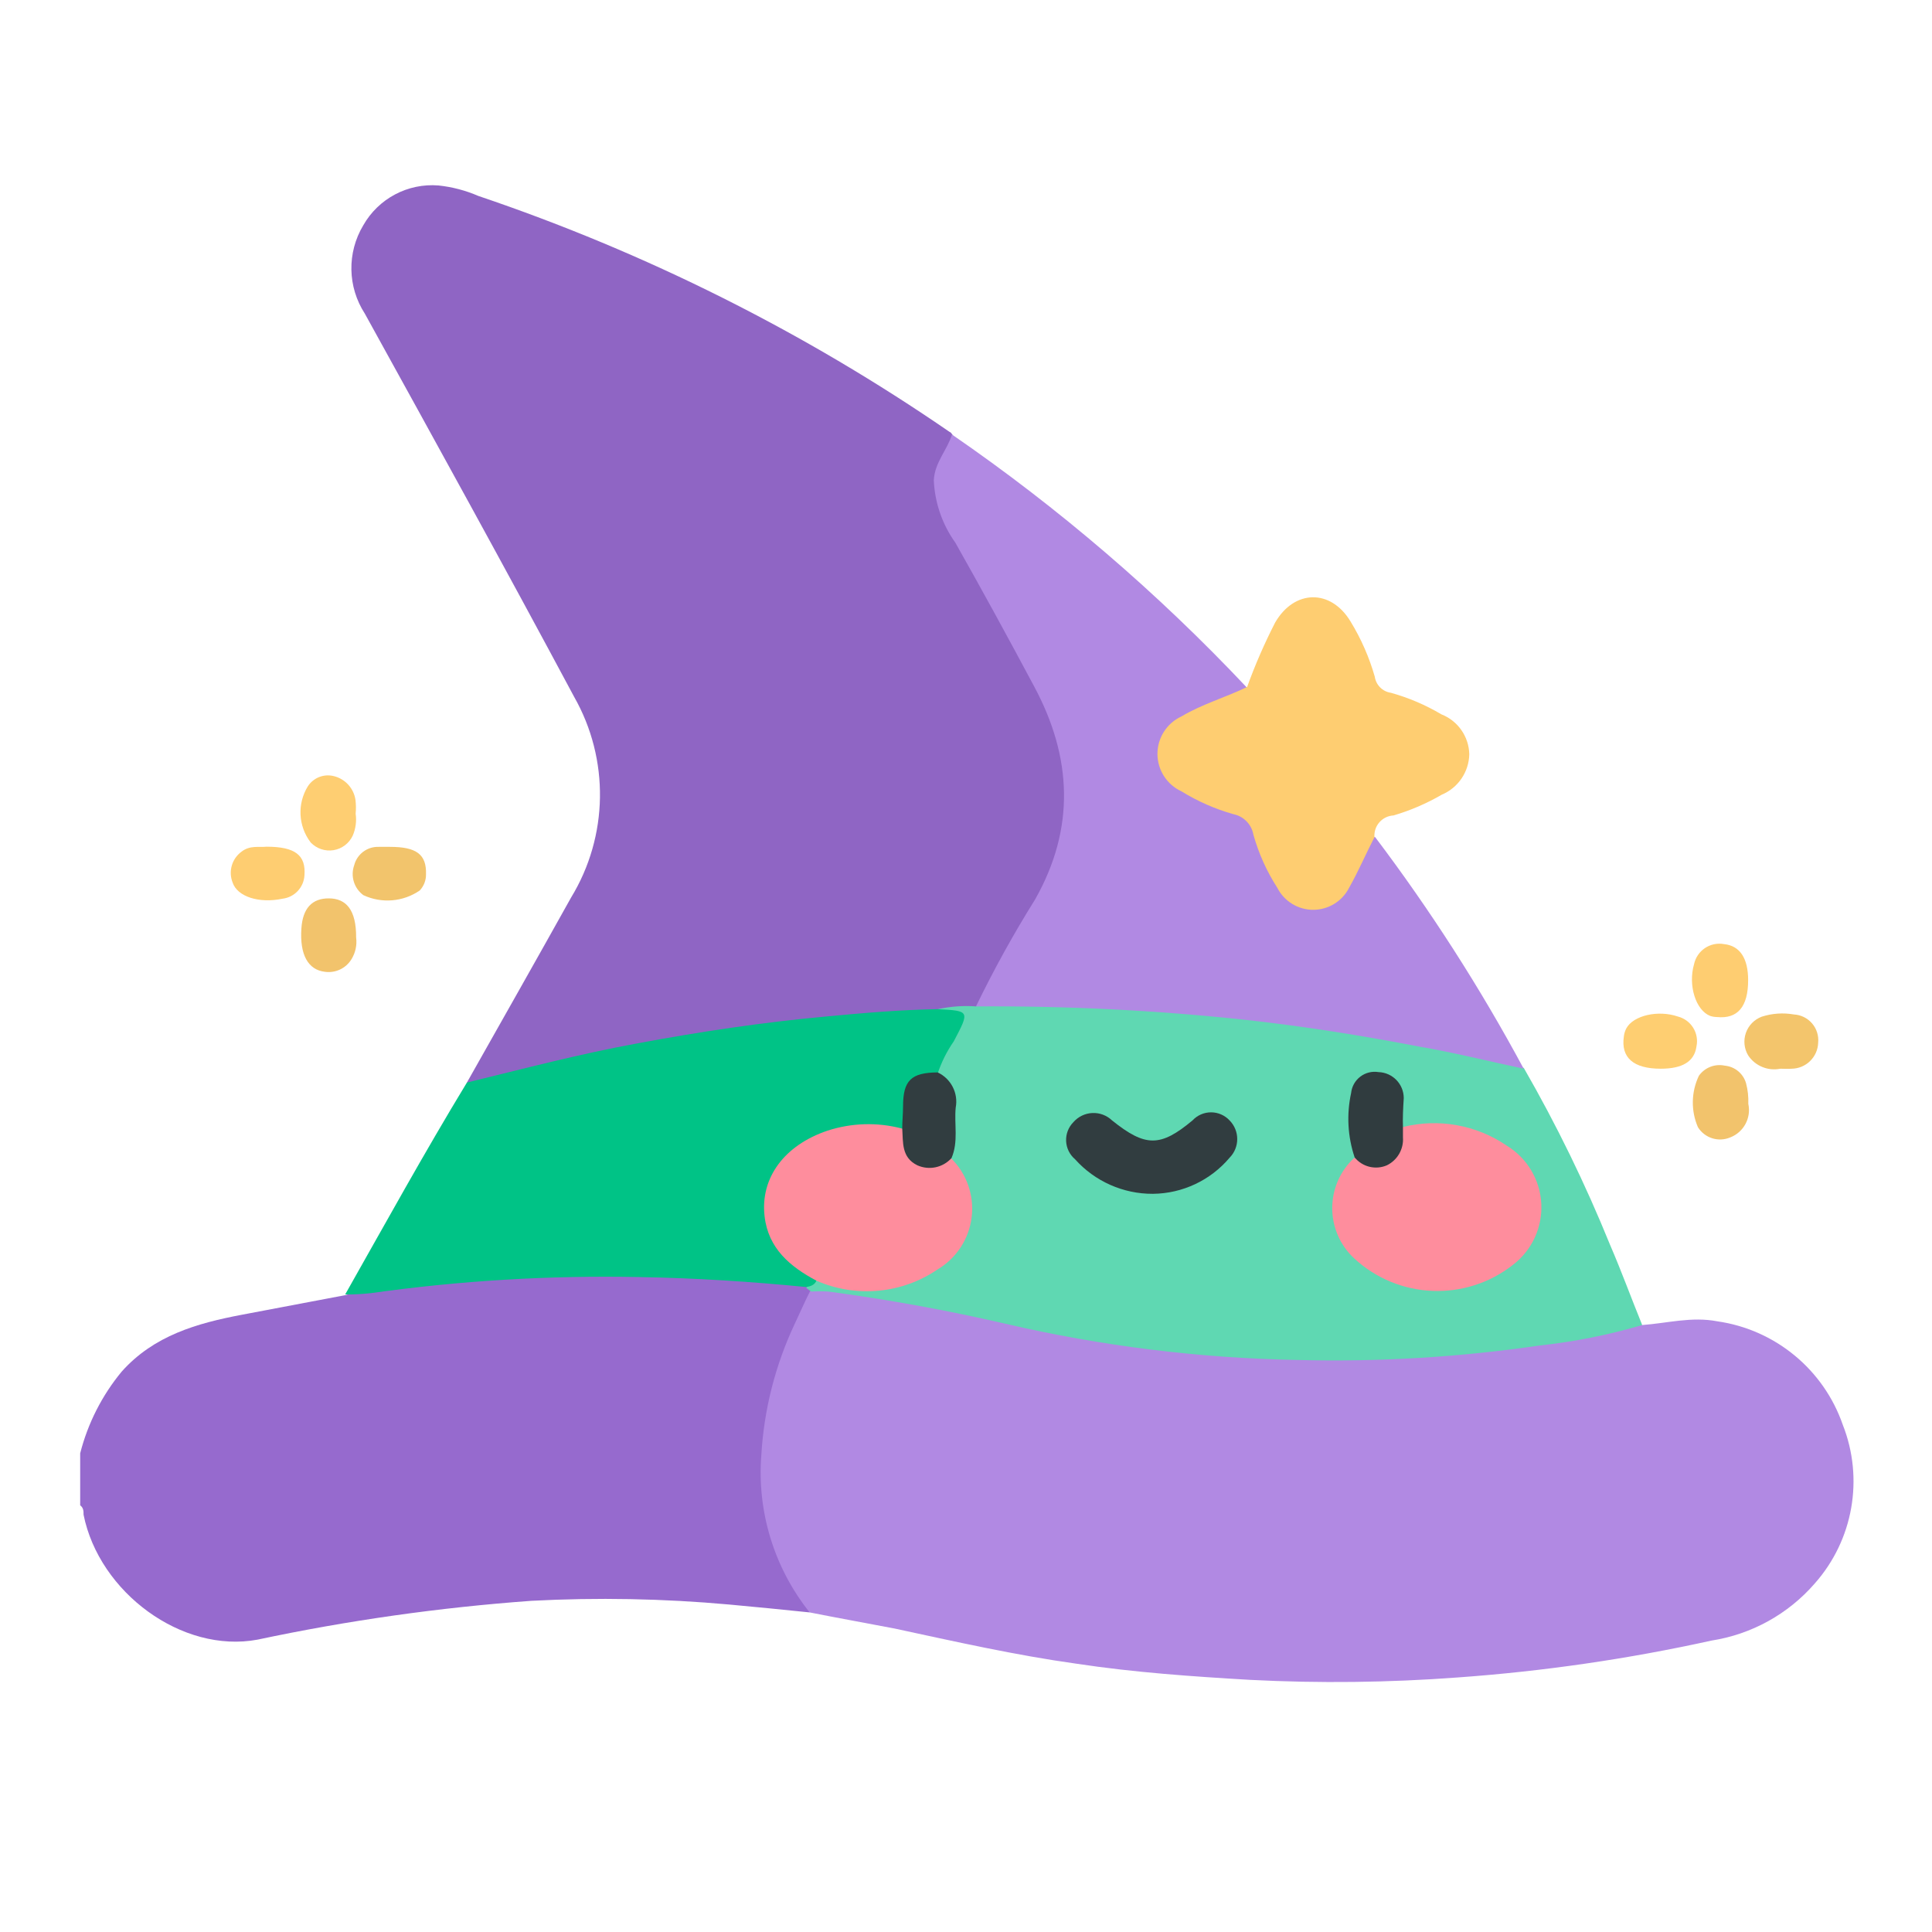
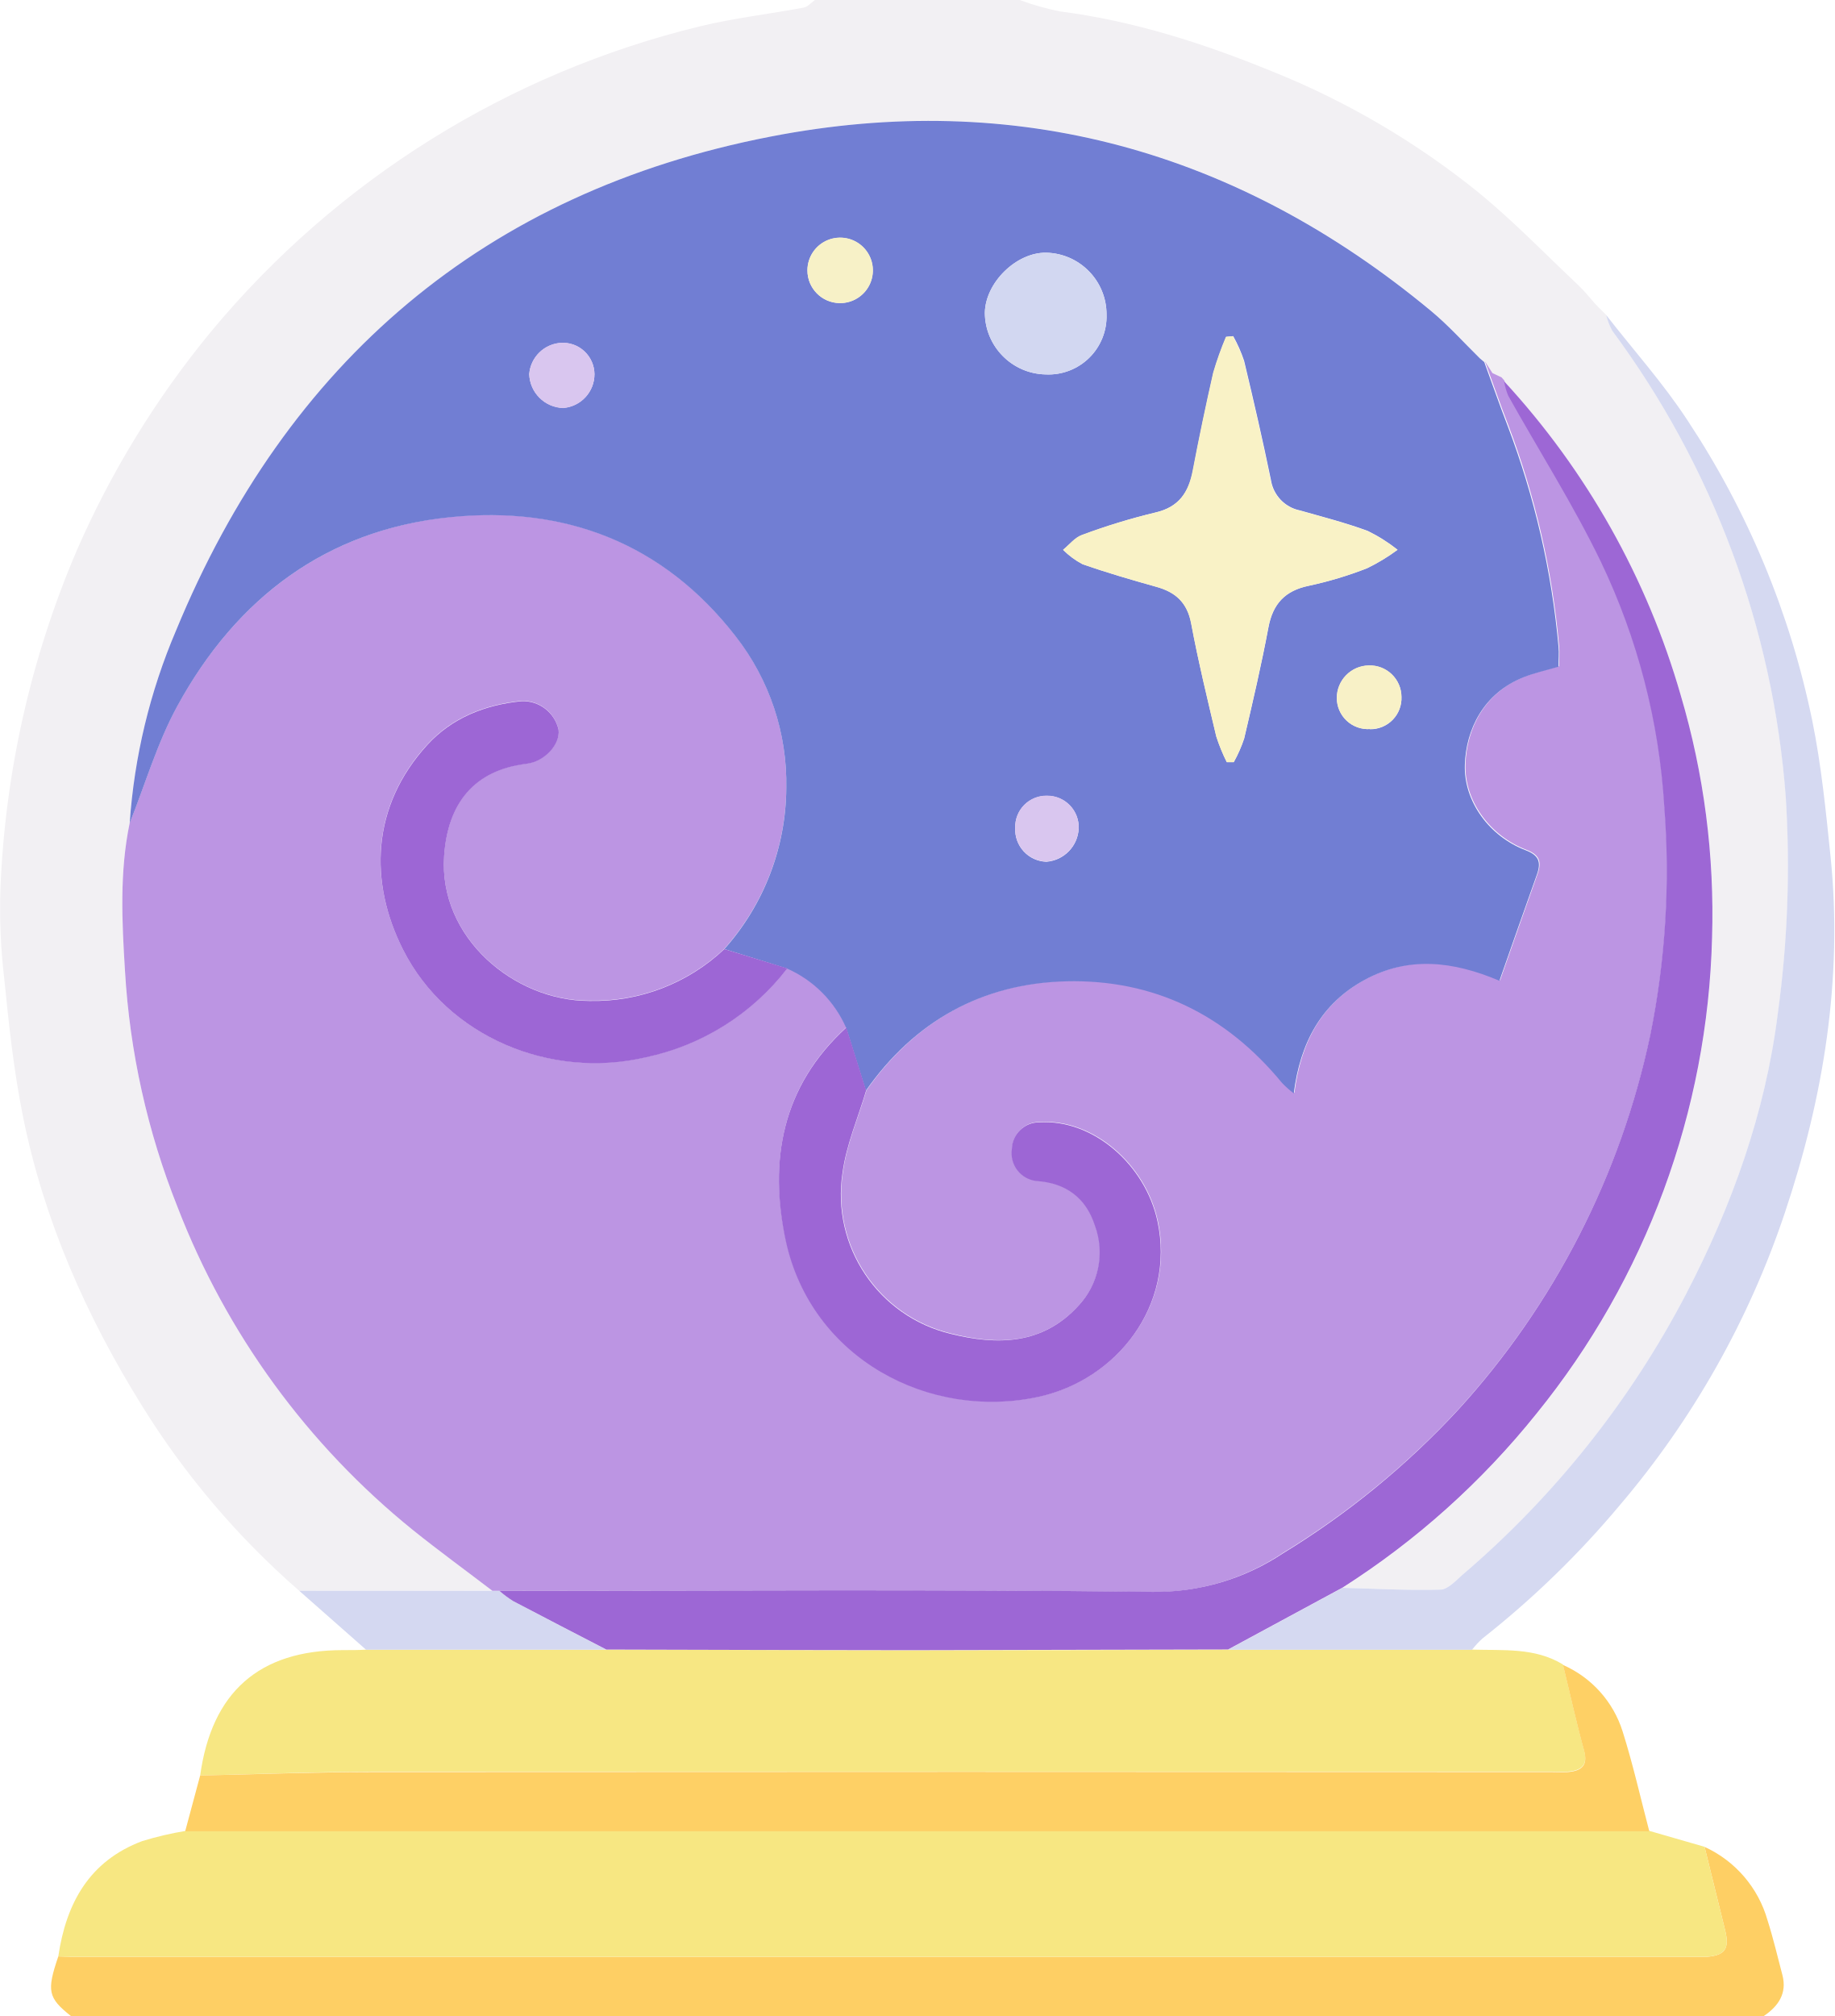
- <svg xmlns="http://www.w3.org/2000/svg" id="图层_1" data-name="图层 1" viewBox="0 0 120 120">
+ <svg xmlns="http://www.w3.org/2000/svg" id="图层_1" data-name="图层 1" viewBox="0 0 262.1 288">
  <defs>
-     <style>.cls-1{fill:#966ace;}.cls-2{fill:#8f65c4;}.cls-3{fill:#b189e3;}.cls-4{fill:#5fd8b2;}.cls-5{fill:#00c386;}.cls-6{fill:#fecd71;}.cls-7{fill:#fece72;}.cls-8{fill:#f2c36c;}.cls-9{fill:#fece71;}.cls-10{fill:#f3c56c;}.cls-11{fill:#f2c46c;}.cls-12{fill:#fe8d9d;}.cls-13{fill:#313d40;}.cls-14{fill:#303c3f;}</style>
+     <style>.cls-1{fill:#f2f0f3;}.cls-2{fill:#fecf64;}.cls-3{fill:#f7e782;}.cls-4{fill:#f7e783;}.cls-5{fill:#fed065;}.cls-6{fill:#d5d9f1;}.cls-7{fill:#d4d8f1;}.cls-8{fill:#bc95e3;}.cls-9{fill:#717ed3;}.cls-10{fill:#9d67d5;}.cls-11{fill:#9d66d5;}.cls-12{fill:#f9f2c6;}.cls-13{fill:#d2d7f1;}.cls-14{fill:#f7f1c7;}.cls-15{fill:#d9c6ef;}.cls-16{fill:#f8f1c7;}</style>
  </defs>
-   <path class="cls-1" d="M50.29,100.15c-1.67-.17-3.33-.34-5-.49A86,86,0,0,0,33,99.43a125.48,125.48,0,0,0-17,2.41c-4.69.88-9.84-2.93-10.81-7.76,0-.21,0-.43-.21-.58V90.27a13,13,0,0,1,2.58-5.08c2-2.24,4.67-3,7.47-3.53l6.49-1.23a10.86,10.86,0,0,1,4.09-.75A101.17,101.17,0,0,1,39.12,79a76.55,76.55,0,0,1,10.8.73.79.79,0,0,1,.44.34c.25.67-.18,1.17-.44,1.7a21.74,21.74,0,0,0-2.33,9.94,12.77,12.77,0,0,0,2.09,7C50,99.15,50.41,99.53,50.29,100.15Z" />
-   <path class="cls-2" d="M29,67.24c2.16-3.83,4.33-7.65,6.47-11.49a12.29,12.29,0,0,0,.19-12.47c-4.28-8-8.63-15.88-13-23.8A5.18,5.18,0,0,1,22.56,14a4.92,4.92,0,0,1,4.68-2.48,8.51,8.51,0,0,1,2.47.65A118.68,118.68,0,0,1,59,26.84c.06,0,.1.1.15.15.28.48-.08.82-.28,1.18a4.06,4.06,0,0,0,.06,4.2q2.88,5.15,5.66,10.36a13,13,0,0,1-.23,13.6c-1.08,1.81-2.1,3.66-3.16,5.49a1.9,1.9,0,0,1-.64.84c-.75.3-1.57,0-2.33.29-4.15.2-8.29.55-12.4,1.13a138.75,138.75,0,0,0-15.38,3.13C30,67.34,29.49,67.63,29,67.24Z" />
-   <path class="cls-3" d="M50.29,100.15a13.93,13.93,0,0,1-3-9.81,22.1,22.1,0,0,1,2.08-8.13c.32-.68.62-1.37.94-2,1-.67,2-.08,3,0,5.77.65,11.34,2.42,17.1,3.19a96.27,96.27,0,0,0,16.62.71,78.09,78.09,0,0,0,13.1-1.65A3.71,3.71,0,0,1,102,82.3c1.55-.11,3.06-.54,4.67-.23a9.7,9.7,0,0,1,7.79,6.43,9.57,9.57,0,0,1-1.74,9.85,10.67,10.67,0,0,1-6.42,3.55,109.24,109.24,0,0,1-15.76,2.29,102.46,102.46,0,0,1-12.88.15c-3.6-.21-7.2-.46-10.77-1-3.81-.53-7.57-1.38-11.33-2.19C53.79,100.81,52,100.49,50.29,100.15Z" />
-   <path class="cls-4" d="M102,82.3a36.18,36.18,0,0,1-6.36,1.27,88.24,88.24,0,0,1-15.06.9,87.07,87.07,0,0,1-18.13-2.25q-5.46-1.26-11-2a9.51,9.51,0,0,0-1.07,0L50.08,80a1,1,0,0,1,.77-.58,9.55,9.55,0,0,0,5.7.06,5,5,0,0,0,3.57-4.91A8.14,8.14,0,0,0,59,71.92c0-.85.05-1.7.08-2.55a3.25,3.25,0,0,0-.9-2.61c-.23-.92.55-1.47.84-2.2a5.59,5.59,0,0,1,.47-.82c.27-.45.23-.73-.38-.75-.3,0-.65,0-.85-.31a8.29,8.29,0,0,1,2.38-.17,1.35,1.35,0,0,1,.9-.31c2,0,4-.05,6,.1,2.71.19,5.43.25,8.15.52a123,123,0,0,1,17.78,3,4.46,4.46,0,0,1,1.18.52A89.37,89.37,0,0,1,100,77.31C100.73,79,101.32,80.63,102,82.3Z" />
-   <path class="cls-3" d="M94.64,66.38c-2.16-.46-4.31-1-6.47-1.37-3.57-.69-7.15-1.26-10.76-1.66a147.15,147.15,0,0,0-16.79-.84,70.35,70.35,0,0,1,3.67-6.64c2.51-4.43,2.3-8.85-.06-13.24-1.6-3-3.24-6-4.89-8.92A7.21,7.21,0,0,1,58,29.83c.06-1.12.83-1.87,1.13-2.84a113.69,113.69,0,0,1,18.3,15.7c0,.59-.56.58-.92.71a17.2,17.2,0,0,0-2.93,1.33,2.27,2.27,0,0,0-.16,4.13,10.07,10.07,0,0,0,3,1.37,2.21,2.21,0,0,1,1.72,1.7A10.28,10.28,0,0,0,79.6,55a2.24,2.24,0,0,0,4,0,13,13,0,0,0,1.12-2.2c.14-.32.13-.82.69-.81A111.58,111.58,0,0,1,94.64,66.38Z" />
-   <path class="cls-5" d="M58.24,62.68c2,.11,2,.1,1,2a7.85,7.85,0,0,0-1,2,1.18,1.18,0,0,1-.65.32,1.5,1.5,0,0,0-1.19,1.65A2.68,2.68,0,0,1,56.21,70c-.41.38-.88.17-1.33.13a7,7,0,0,0-5.59,1.64A4.08,4.08,0,0,0,49.1,78c.51.54,1.31.76,1.62,1.51-.1.3-.36.38-.64.43-3.45-.34-6.91-.56-10.37-.62a104.57,104.57,0,0,0-16.68,1,14,14,0,0,1-1.59.08C23.93,76,26.37,71.57,29,67.24c3.53-.86,7-1.78,10.62-2.44,3.86-.72,7.74-1.3,11.65-1.66C53.6,62.92,55.92,62.72,58.24,62.68Z" />
-   <path class="cls-6" d="M85.37,52c-.52,1-1,2.13-1.58,3.15a2.5,2.5,0,0,1-4.45,0,12.18,12.18,0,0,1-1.49-3.31,1.58,1.58,0,0,0-1.24-1.27,12.71,12.71,0,0,1-3.23-1.42,2.56,2.56,0,0,1,0-4.65c1.29-.77,2.74-1.18,4.08-1.83a34.4,34.4,0,0,1,1.74-4c1.19-2.06,3.46-2.11,4.69-.06a13.89,13.89,0,0,1,1.5,3.42,1.18,1.18,0,0,0,1,1,13,13,0,0,1,3.14,1.34,2.73,2.73,0,0,1,1.73,2.48,2.79,2.79,0,0,1-1.71,2.51,13.63,13.63,0,0,1-3,1.29A1.25,1.25,0,0,0,85.37,52Z" />
-   <path class="cls-7" d="M22.09,50.54a2.53,2.53,0,0,1-.18,1.36,1.6,1.6,0,0,1-2.61.43,3.08,3.08,0,0,1-.18-3.49,1.49,1.49,0,0,1,1.59-.64,1.79,1.79,0,0,1,1.37,1.49A4,4,0,0,1,22.09,50.54Z" />
-   <path class="cls-8" d="M108.59,68.56a1.82,1.82,0,0,1-1.13,2.09,1.62,1.62,0,0,1-2-.64,3.86,3.86,0,0,1,.06-3.19,1.57,1.57,0,0,1,1.61-.63,1.52,1.52,0,0,1,1.32,1.09A4.29,4.29,0,0,1,108.59,68.56Z" />
-   <path class="cls-8" d="M22.12,58.23a2.06,2.06,0,0,1-.29,1.35,1.66,1.66,0,0,1-1.65.78c-1.05-.12-1.57-1.07-1.46-2.69.08-1.25.66-1.88,1.72-1.87S22.13,56.51,22.12,58.23Z" />
-   <path class="cls-9" d="M103.15,66.38c-1.7,0-2.48-.69-2.29-2a1.45,1.45,0,0,1,.15-.5c.44-.82,2-1.16,3.21-.74A1.58,1.58,0,0,1,105.37,65C105.24,65.94,104.49,66.38,103.15,66.38Z" />
-   <path class="cls-10" d="M110.58,66.38a1.94,1.94,0,0,1-2-.83,1.66,1.66,0,0,1,.84-2.4,4.16,4.16,0,0,1,2-.14,1.6,1.6,0,0,1,1.51,1.75,1.67,1.67,0,0,1-1.66,1.62C111.06,66.4,110.85,66.38,110.58,66.38Z" />
-   <path class="cls-6" d="M108.58,60.88c0,1.65-.65,2.42-1.94,2.29a1.42,1.42,0,0,1-.42-.07c-.89-.35-1.38-1.89-1-3.21a1.61,1.61,0,0,1,1.86-1.25C108.07,58.74,108.58,59.52,108.58,60.88Z" />
-   <path class="cls-11" d="M24.22,52.6c1.65,0,2.28.47,2.24,1.71a1.43,1.43,0,0,1-.39,1,3.54,3.54,0,0,1-3.5.29A1.63,1.63,0,0,1,22,53.74a1.52,1.52,0,0,1,1.52-1.14Z" />
-   <path class="cls-6" d="M16.55,52.59c1.79,0,2.46.53,2.36,1.79a1.55,1.55,0,0,1-1.36,1.44c-1.46.31-2.81-.13-3.1-1A1.63,1.63,0,0,1,15,52.9C15.52,52.49,16.09,52.64,16.55,52.59Z" />
-   <path class="cls-12" d="M50.72,79.55c-1.64-.87-3-2-3.23-4-.28-2.39,1.23-4.42,3.9-5.32A8.18,8.18,0,0,1,56,70.09c.33.14.29.45.34.72.28,1.33.84,1.66,2.11,1.24a1,1,0,0,1,.61-.12,4.39,4.39,0,0,1-.83,6.92A7.8,7.8,0,0,1,50.72,79.55Z" />
-   <path class="cls-12" d="M87.14,70a8,8,0,0,1,6.45,1.16A4.49,4.49,0,0,1,94,78.54a7.6,7.6,0,0,1-9.9-.39,4.25,4.25,0,0,1,0-6.22s.07,0,.1,0c2.08.5,2.08.5,2.8-1.63A.43.43,0,0,1,87.14,70Z" />
-   <path class="cls-13" d="M71.61,74.15A6.45,6.45,0,0,1,66.77,72a1.57,1.57,0,0,1-.1-2.3,1.66,1.66,0,0,1,2.4-.11c2.07,1.66,3,1.67,5,0a1.57,1.57,0,0,1,2.3,0,1.65,1.65,0,0,1,0,2.32A6.31,6.31,0,0,1,71.61,74.15Z" />
-   <path class="cls-14" d="M87.14,70c0,.22,0,.43,0,.64a1.79,1.79,0,0,1-1,1.74,1.71,1.71,0,0,1-2-.49,7.53,7.53,0,0,1-.22-4,1.47,1.47,0,0,1,1.7-1.3,1.62,1.62,0,0,1,1.57,1.61C87.15,68.82,87.12,69.43,87.14,70Z" />
-   <path class="cls-13" d="M59.1,71.93a1.84,1.84,0,0,1-2.12.45c-1-.49-.88-1.42-.94-2.29,0-.46.05-.91.05-1.37,0-1.62.51-2.1,2.15-2.11a2,2,0,0,1,1.12,2.19C59.26,69.84,59.54,70.91,59.1,71.93Z" />
+   <path class="cls-1" d="M62.06,233.81a116.16,116.16,0,0,1-22.42-26.36c-8-12.83-14.07-26.57-17.06-41.46-1.3-6.45-2-13-2.66-19.59a85,85,0,0,1-.55-12.85A136.83,136.83,0,0,1,30.23,85.31,132.34,132.34,0,0,1,49.49,53.9a131,131,0,0,1,69.84-43.58c4.86-1.18,9.87-1.75,14.8-2.67.59-.11,1.08-.71,1.62-1.09H165a38.91,38.91,0,0,0,5.75,1.63c10.54,1.35,20.54,4.57,30.31,8.56a115.15,115.15,0,0,1,29.6,17.38c5,4.11,9.55,8.82,14.28,13.28.79.75,1.46,1.61,2.18,2.42l.58.61v0l1.14,1.14h0a9.07,9.07,0,0,0,.87,2.25,127.91,127.91,0,0,1,24.78,66.6,155,155,0,0,1-1.15,31c-1.77,14.05-6.53,27.33-13.1,40a134.59,134.59,0,0,1-31.93,40.09c-1,.84-2.11,2.1-3.2,2.13-4.64.13-9.29-.14-13.94-.26a114.07,114.07,0,0,0,27.69-24.84,112.42,112.42,0,0,0,25.09-68,110,110,0,0,0-4.48-34.63A111.58,111.58,0,0,0,234.2,61l-.4-.45-1.3-.61-1.07-1.67,0,0-.63-.53c-2.33-2.27-4.52-4.72-7-6.79-27.6-22.89-59.31-31.71-94.38-24.88C88.59,34,60.32,58.2,44.47,96.62a84.92,84.92,0,0,0-6.63,27.54c-1.46,7-1.11,14.05-.67,21.15A108.12,108.12,0,0,0,44.68,179a110.48,110.48,0,0,0,33.65,46.13c3.7,3,7.55,5.77,11.32,8.65Z" transform="translate(-19.31 -6.56)" />
+   <path class="cls-2" d="M29.44,294.56c-3.28-2.6-3.48-3.58-1.8-8.51.75,0,1.49.07,2.24.07H261.67c.47,0,.94,0,1.4,0,2.72-.21,3.39-1.13,2.74-3.79l-2.94-11.93a16.48,16.48,0,0,1,9,10.5c.82,2.57,1.43,5.2,2.12,7.81s-.58,4.46-2.67,5.86Z" transform="translate(-19.31 -6.56)" />
+   <path class="cls-3" d="M262.87,270.39l2.94,11.93c.65,2.66,0,3.58-2.74,3.79-.46,0-.93,0-1.4,0H29.88c-.75,0-1.49,0-2.24-.07,1.12-7.56,4.4-13.62,12-16.47a47.07,47.07,0,0,1,6.18-1.45H255Z" transform="translate(-19.31 -6.56)" />
+   <path class="cls-4" d="M47.91,260.2q2.48-17.88,20.34-17.91c1.12,0,2.24,0,3.36-.06h34.33c14.43,0,28.86.09,43.29.09q22.77,0,45.54-.1l34.87,0c4.43.14,9-.33,13,2.13,1,4.07,1.88,8.16,3,12.19.62,2.23-.39,2.94-2.29,3.11-.74.07-1.49,0-2.24,0q-84.42,0-168.83,0C64.16,259.72,56,260,47.91,260.2Z" transform="translate(-19.31 -6.56)" />
+   <path class="cls-5" d="M47.91,260.2c8.13-.17,16.25-.48,24.37-.49q84.42-.06,168.83,0c.75,0,1.5.05,2.24,0,1.9-.17,2.91-.88,2.29-3.11-1.11-4-2-8.12-3-12.19a15.41,15.41,0,0,1,8.52,9.5c1.48,4.68,2.56,9.5,3.81,14.26H45.77C46.49,265.49,47.2,262.84,47.91,260.2Z" transform="translate(-19.31 -6.56)" />
+   <path class="cls-6" d="M229.64,242.24l-34.87,0,16.38-8.85c4.65.12,9.3.39,13.94.26,1.09,0,2.23-1.29,3.2-2.13a134.59,134.59,0,0,0,31.93-40.09c6.57-12.64,11.33-25.92,13.1-40a155,155,0,0,0,1.15-31,127.91,127.91,0,0,0-24.78-66.6,9.07,9.07,0,0,1-.87-2.25c3.89,5,8.14,9.73,11.59,15a122.22,122.22,0,0,1,17.86,43c1.29,6.36,1.93,12.87,2.6,19.34,1.78,17.46-1,34.43-6.54,50.92a126.27,126.27,0,0,1-23.56,41.73,132.56,132.56,0,0,1-19.64,19.06A12.58,12.58,0,0,0,229.64,242.24Z" transform="translate(-19.31 -6.56)" />
+   <path class="cls-6" d="M248.83,51.56l-1.14-1.14Z" transform="translate(-19.31 -6.56)" />
+   <path class="cls-6" d="M247.7,50.44l-.58-.61Z" transform="translate(-19.31 -6.56)" />
+   <path class="cls-7" d="M105.94,242.23H71.61l-9.55-8.42H90.67a15.35,15.35,0,0,0,2,1.49C97.05,237.64,101.5,239.93,105.94,242.23Z" transform="translate(-19.31 -6.56)" />
+   <path class="cls-8" d="M90.67,233.82h-1c-3.77-2.88-7.62-5.68-11.32-8.65A110.48,110.48,0,0,1,44.68,179a108.12,108.12,0,0,1-7.51-33.72c-.44-7.1-.79-14.14.67-21.15,2.24-5.61,3.95-11.51,6.83-16.77C53.09,92,66,82.23,83.61,80.41c16.37-1.68,30.46,3.67,40.8,17a34.16,34.16,0,0,1,7.25,21.69,34.87,34.87,0,0,1-8.85,23,27.18,27.18,0,0,1-19.34,7.41c-10.71,0-21.53-9.06-20.71-20.74.53-7.52,4.29-12.23,11.79-13.14,2.53-.31,4.83-2.77,4.56-4.86a5.21,5.21,0,0,0-5.31-4.08c-5.19.52-9.91,2.38-13.43,6.23-8.05,8.8-8.34,19.63-3.5,29.23,6.3,12.49,21,18.61,34.74,15.41a34.53,34.53,0,0,0,20.19-12.7,16.49,16.49,0,0,1,8.44,8.45c-9.18,8.38-11.12,19-8.6,30.49,3.67,16.82,20.51,25.64,36.11,22.26,11.18-2.42,19.57-13.11,17-25.08-1.74-8.06-9.17-14.58-16.81-14.14a3.91,3.91,0,0,0-4,3.82,4,4,0,0,0,3.52,4.57c4.25.28,7.08,2.44,8.34,6.35a11.08,11.08,0,0,1-2.38,11.49c-5.11,5.62-11.63,5.65-18.17,4a20.47,20.47,0,0,1-15.5-23.06c.54-4,2.21-7.81,3.37-11.71,7-9.94,16.63-15.33,28.65-15.62,12.5-.3,22.85,4.78,30.82,14.52a14.55,14.55,0,0,0,1.67,1.49c.92-7.22,3.87-12.83,10.16-16.23s12.56-2.69,19.23.14c1.83-5.21,3.58-10.22,5.37-15.22.61-1.72.26-2.71-1.61-3.42-5.23-2-8.89-7-8.7-12.26.17-5,2.66-10.21,8.47-12.49,1.54-.61,3.17-1,4.91-1.47,0-1,.08-2,0-2.87a119.19,119.19,0,0,0-7.25-31.54c-1.17-3-2.23-6.09-3.35-9.14l1.07,1.67,1.3.61.4.45a9.82,9.82,0,0,0,.6,2.08c4.42,7.9,9.3,15.57,13.23,23.7a94.16,94.16,0,0,1,9.07,35,117.78,117.78,0,0,1-2,32.62,114.66,114.66,0,0,1-27.39,53.49,117.48,117.48,0,0,1-25.07,20.55A32.94,32.94,0,0,1,184,234C152.9,233.59,121.79,233.81,90.67,233.82Z" transform="translate(-19.31 -6.56)" />
+   <path class="cls-9" d="M122.81,142.14a34.87,34.87,0,0,0,8.85-23,34.16,34.16,0,0,0-7.25-21.69c-10.34-13.33-24.43-18.68-40.8-17C66,82.23,53.09,92,44.67,107.39c-2.88,5.26-4.59,11.16-6.83,16.77a84.92,84.92,0,0,1,6.63-27.54C60.32,58.2,88.59,34,129.38,26.08c35.07-6.83,66.78,2,94.38,24.88,2.5,2.07,4.69,4.52,7,6.79l.63.53,0,0c1.12,3.05,2.18,6.11,3.35,9.14A119.19,119.19,0,0,1,242,98.94c.09.92,0,1.85,0,2.87-1.74.51-3.37.86-4.91,1.47-5.81,2.28-8.3,7.49-8.47,12.49-.19,5.25,3.47,10.27,8.7,12.26,1.87.71,2.22,1.7,1.61,3.42-1.79,5-3.54,10-5.37,15.22-6.67-2.83-13-3.52-19.23-.14s-9.24,9-10.16,16.23a14.55,14.55,0,0,1-1.67-1.49c-8-9.74-18.32-14.82-30.82-14.52-12,.29-21.68,5.68-28.65,15.62-.95-3-1.89-6-2.83-9a16.49,16.49,0,0,0-8.44-8.45Zm71.79-26.7h1a19.42,19.42,0,0,0,1.49-3.38c1.24-5.28,2.47-10.57,3.47-15.89.64-3.38,2.39-5.23,5.77-5.93a53.8,53.8,0,0,0,8.32-2.5A27.31,27.31,0,0,0,219,85.1a23.28,23.28,0,0,0-4.26-2.7c-3.16-1.16-6.43-2-9.67-2.92a5.26,5.26,0,0,1-4.16-4.37c-1.17-5.67-2.47-11.32-3.83-17a20.75,20.75,0,0,0-1.56-3.53l-1,.09a47.68,47.68,0,0,0-1.82,5.1q-1.6,7-2.93,14c-.6,3.11-2,5.22-5.35,6A89.94,89.94,0,0,0,173.91,83c-1,.36-1.81,1.39-2.7,2.12A11.57,11.57,0,0,0,174,87.16c3.45,1.21,7,2.25,10.47,3.21,2.8.76,4.48,2.24,5.05,5.25,1,5.42,2.32,10.79,3.59,16.15A25.77,25.77,0,0,0,194.6,115.44ZM177.42,51.5a8.82,8.82,0,0,0-8.63-8.84c-4.27-.06-8.69,4.28-8.76,8.59a8.86,8.86,0,0,0,8.69,8.8A8.3,8.3,0,0,0,177.42,51.5Zm-38.14-1.64a4.67,4.67,0,1,0-4.6-4.69A4.67,4.67,0,0,0,139.28,49.86Zm25.09,75a4.6,4.6,0,0,0,4.45,4.81,5,5,0,0,0,4.62-4.73,4.5,4.5,0,0,0-4.53-4.69A4.45,4.45,0,0,0,164.37,124.83ZM104.25,60a4.52,4.52,0,0,0-4.75-4.45A4.86,4.86,0,0,0,94.93,60a5,5,0,0,0,4.84,4.83A4.84,4.84,0,0,0,104.25,60Zm110.8,50.74a4.44,4.44,0,0,0,4.51-4.62,4.52,4.52,0,0,0-4.69-4.48,4.65,4.65,0,0,0-4.55,4.66A4.45,4.45,0,0,0,215.05,110.71Z" transform="translate(-19.31 -6.56)" />
+   <path class="cls-10" d="M90.67,233.82c31.12,0,62.23-.23,93.34.15a32.94,32.94,0,0,0,18.64-5.52,117.48,117.48,0,0,0,25.07-20.55,114.66,114.66,0,0,0,27.39-53.49,117.78,117.78,0,0,0,2-32.62,94.16,94.16,0,0,0-9.07-35c-3.93-8.13-8.81-15.8-13.23-23.7a9.82,9.82,0,0,1-.6-2.08,111.58,111.58,0,0,1,25.25,44.87,110,110,0,0,1,4.48,34.63,112.42,112.42,0,0,1-25.09,68,114.07,114.07,0,0,1-27.69,24.84l-16.38,8.85q-22.77.06-45.54.1c-14.43,0-28.86-.06-43.29-.09-4.44-2.3-8.89-4.59-13.31-6.92A15.35,15.35,0,0,1,90.67,233.82Z" transform="translate(-19.31 -6.56)" />
+   <path class="cls-10" d="M233.8,60.54l-1.3-.61Z" transform="translate(-19.31 -6.56)" />
+   <path class="cls-8" d="M231.41,58.28l-.63-.53Z" transform="translate(-19.31 -6.56)" />
+   <path class="cls-11" d="M140.24,153.35c.94,3,1.88,6,2.83,9-1.16,3.9-2.83,7.73-3.37,11.71a20.47,20.47,0,0,0,15.5,23.06c6.54,1.62,13.06,1.59,18.17-4a11.08,11.08,0,0,0,2.38-11.49c-1.26-3.91-4.09-6.07-8.34-6.35a4,4,0,0,1-3.52-4.57,3.91,3.91,0,0,1,4-3.82c7.64-.44,15.07,6.08,16.81,14.14,2.58,12-5.81,22.66-17,25.08-15.6,3.38-32.44-5.44-36.11-22.26C129.12,172.3,131.06,161.73,140.24,153.35Z" transform="translate(-19.31 -6.56)" />
+   <path class="cls-11" d="M122.81,142.14l9,2.76a34.53,34.53,0,0,1-20.19,12.7c-13.69,3.2-28.44-2.92-34.74-15.41-4.84-9.6-4.55-20.43,3.5-29.23,3.52-3.85,8.24-5.71,13.43-6.23a5.21,5.21,0,0,1,5.31,4.08c.27,2.09-2,4.55-4.56,4.86-7.5.91-11.26,5.62-11.79,13.14-.82,11.68,10,20.73,20.71,20.74A27.18,27.18,0,0,0,122.81,142.14Z" transform="translate(-19.31 -6.56)" />
+   <path class="cls-12" d="M194.6,115.44a25.77,25.77,0,0,1-1.51-3.67c-1.27-5.36-2.57-10.73-3.59-16.15-.57-3-2.25-4.49-5.05-5.25-3.52-1-7-2-10.47-3.21a11.57,11.57,0,0,1-2.77-2.07c.89-.73,1.68-1.76,2.7-2.12a89.94,89.94,0,0,1,10.46-3.18c3.38-.75,4.75-2.86,5.35-6q1.34-7,2.93-14a47.68,47.68,0,0,1,1.82-5.1l1-.09a20.75,20.75,0,0,1,1.56,3.53c1.36,5.64,2.66,11.29,3.83,17a5.26,5.26,0,0,0,4.16,4.37c3.24.9,6.51,1.76,9.67,2.92A23.28,23.28,0,0,1,219,85.1a27.31,27.31,0,0,1-4.37,2.64,53.8,53.8,0,0,1-8.32,2.5c-3.38.7-5.13,2.55-5.77,5.93-1,5.32-2.23,10.61-3.47,15.89a19.42,19.42,0,0,1-1.49,3.38Z" transform="translate(-19.31 -6.56)" />
+   <path class="cls-13" d="M177.42,51.5a8.3,8.3,0,0,1-8.7,8.55,8.86,8.86,0,0,1-8.69-8.8c.07-4.31,4.49-8.65,8.76-8.59A8.82,8.82,0,0,1,177.42,51.5Z" transform="translate(-19.31 -6.56)" />
+   <path class="cls-14" d="M139.28,49.86a4.67,4.67,0,0,1-4.6-4.69,4.68,4.68,0,1,1,4.6,4.69Z" transform="translate(-19.31 -6.56)" />
+   <path class="cls-15" d="M164.37,124.83a4.45,4.45,0,0,1,4.54-4.61,4.5,4.5,0,0,1,4.53,4.69,5,5,0,0,1-4.62,4.73A4.6,4.6,0,0,1,164.37,124.83Z" transform="translate(-19.31 -6.56)" />
+   <path class="cls-15" d="M104.25,60a4.84,4.84,0,0,1-4.48,4.86A5,5,0,0,1,94.93,60a4.86,4.86,0,0,1,4.57-4.48A4.52,4.52,0,0,1,104.25,60Z" transform="translate(-19.31 -6.56)" />
+   <path class="cls-16" d="M215.05,110.71a4.45,4.45,0,0,1-4.73-4.44,4.65,4.65,0,0,1,4.55-4.66,4.52,4.52,0,0,1,4.69,4.48A4.44,4.44,0,0,1,215.05,110.71Z" transform="translate(-19.31 -6.56)" />
</svg>
